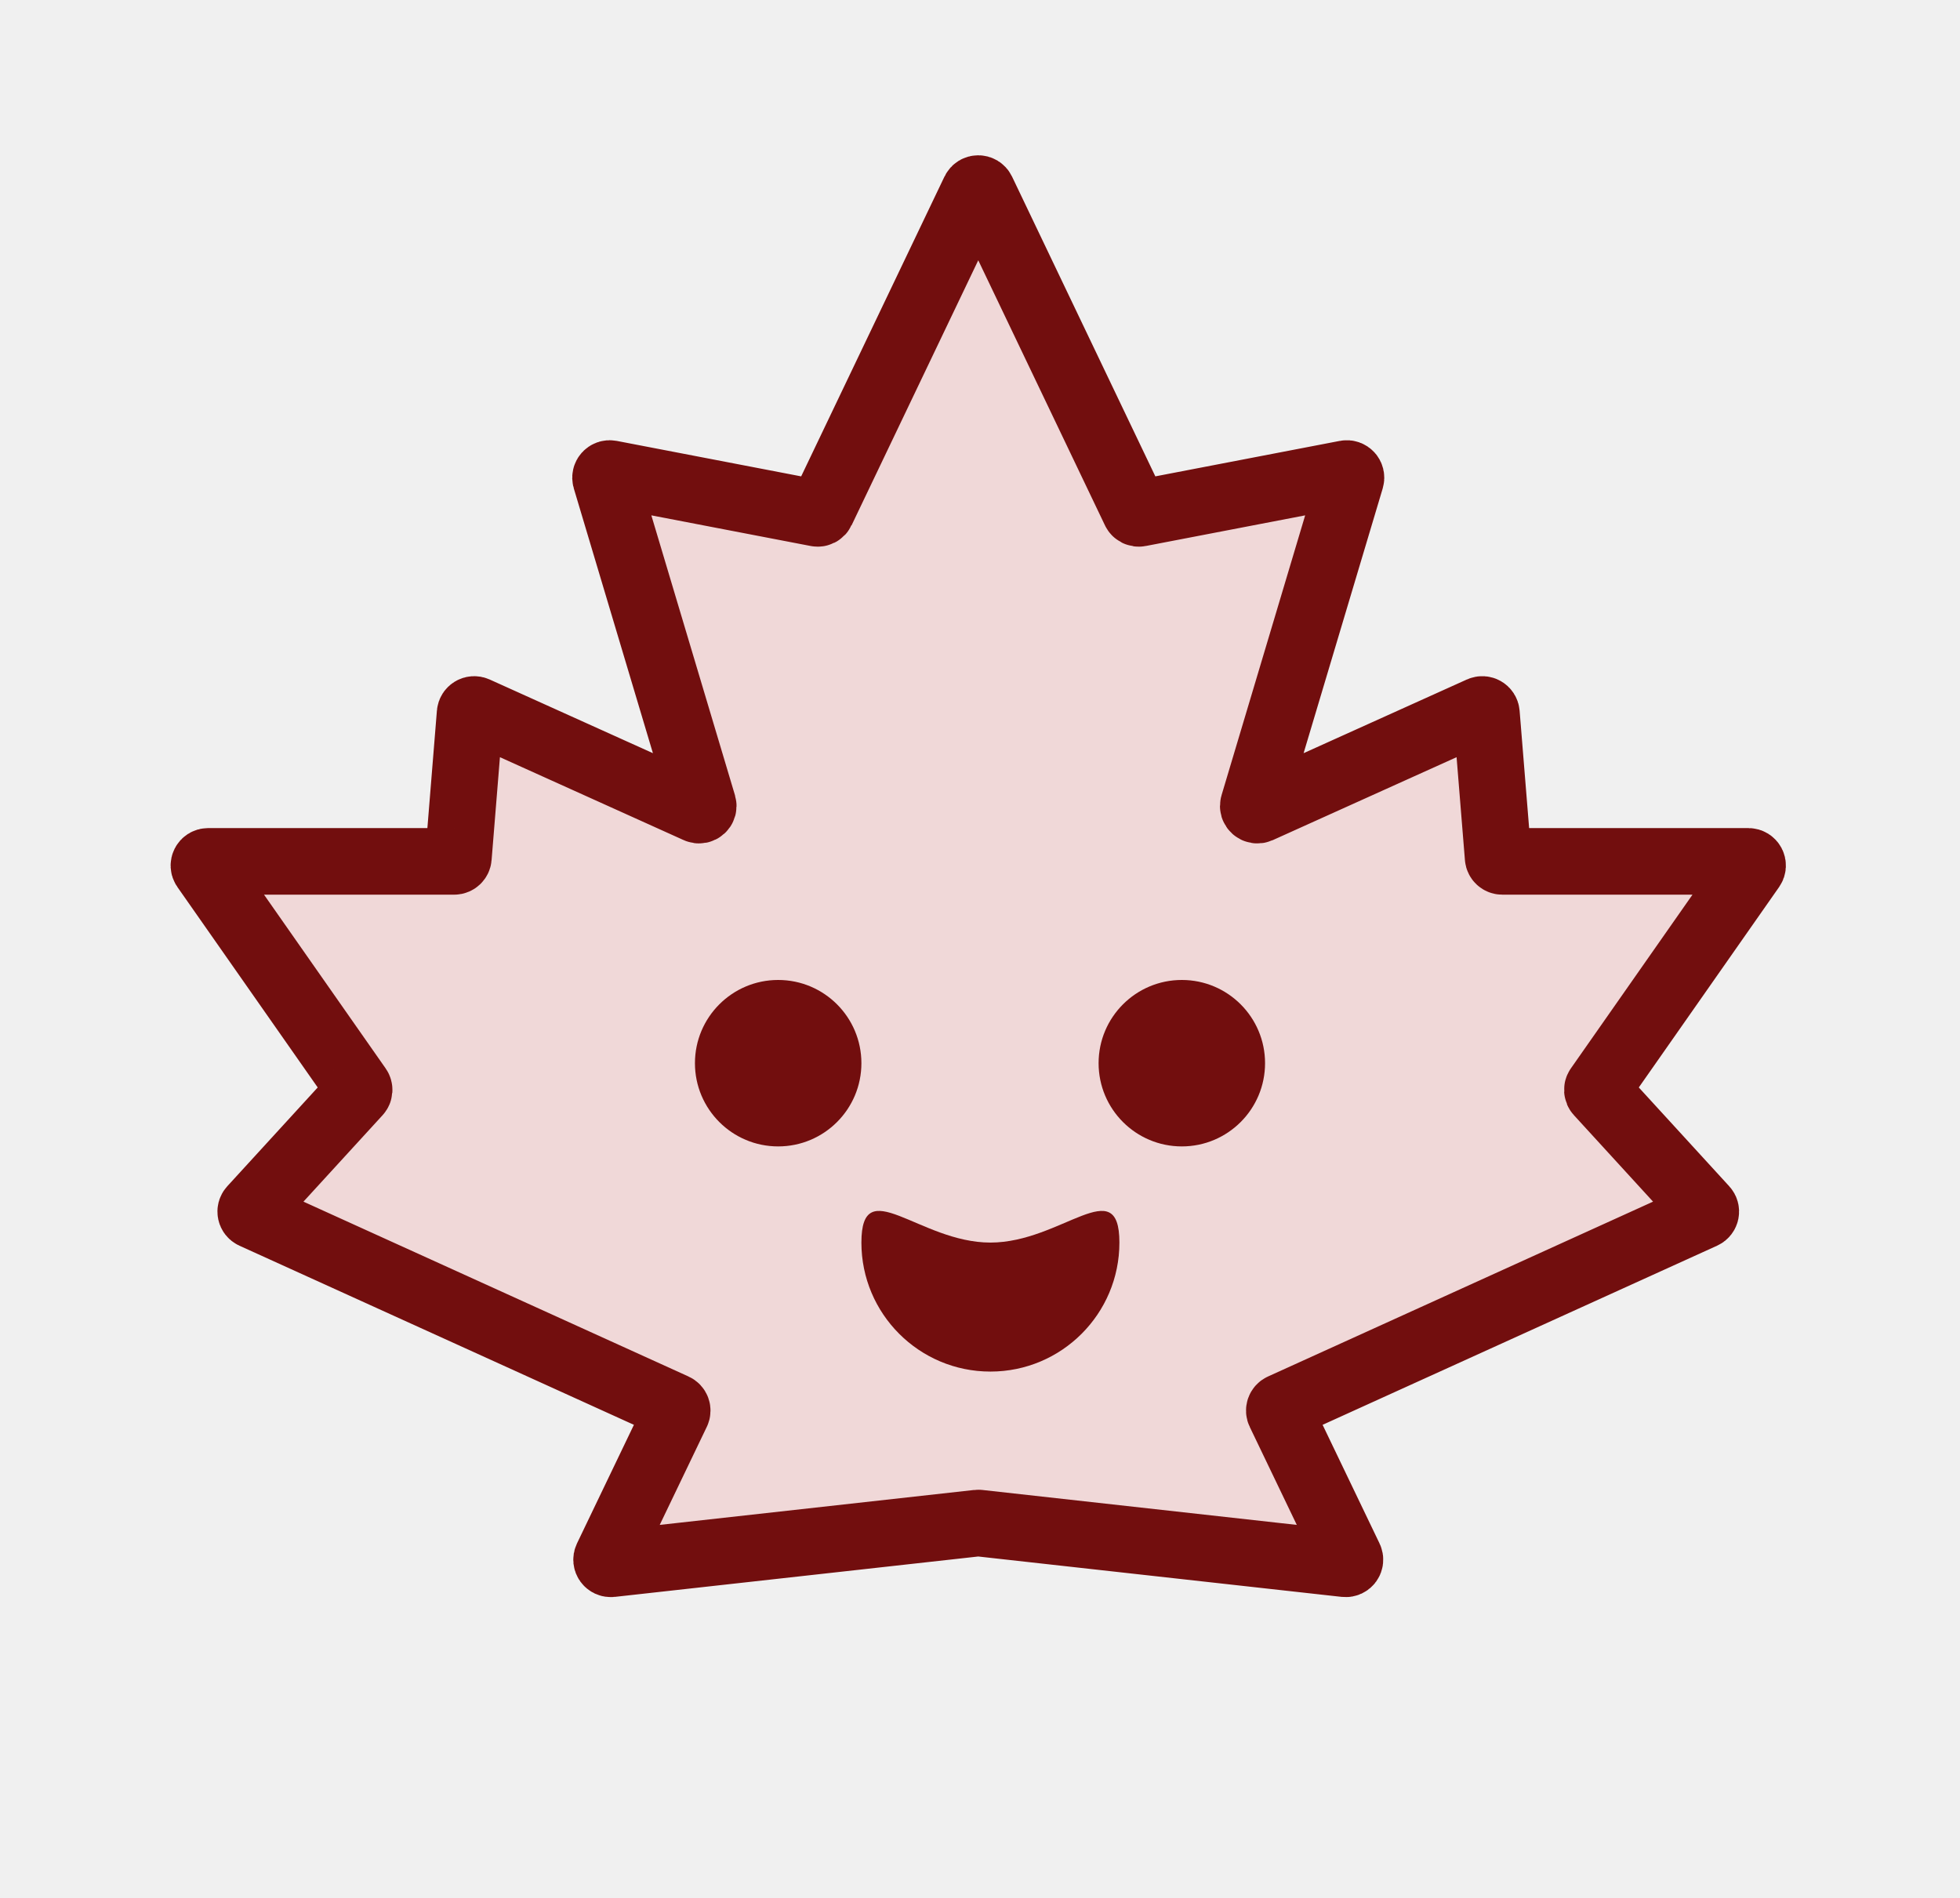
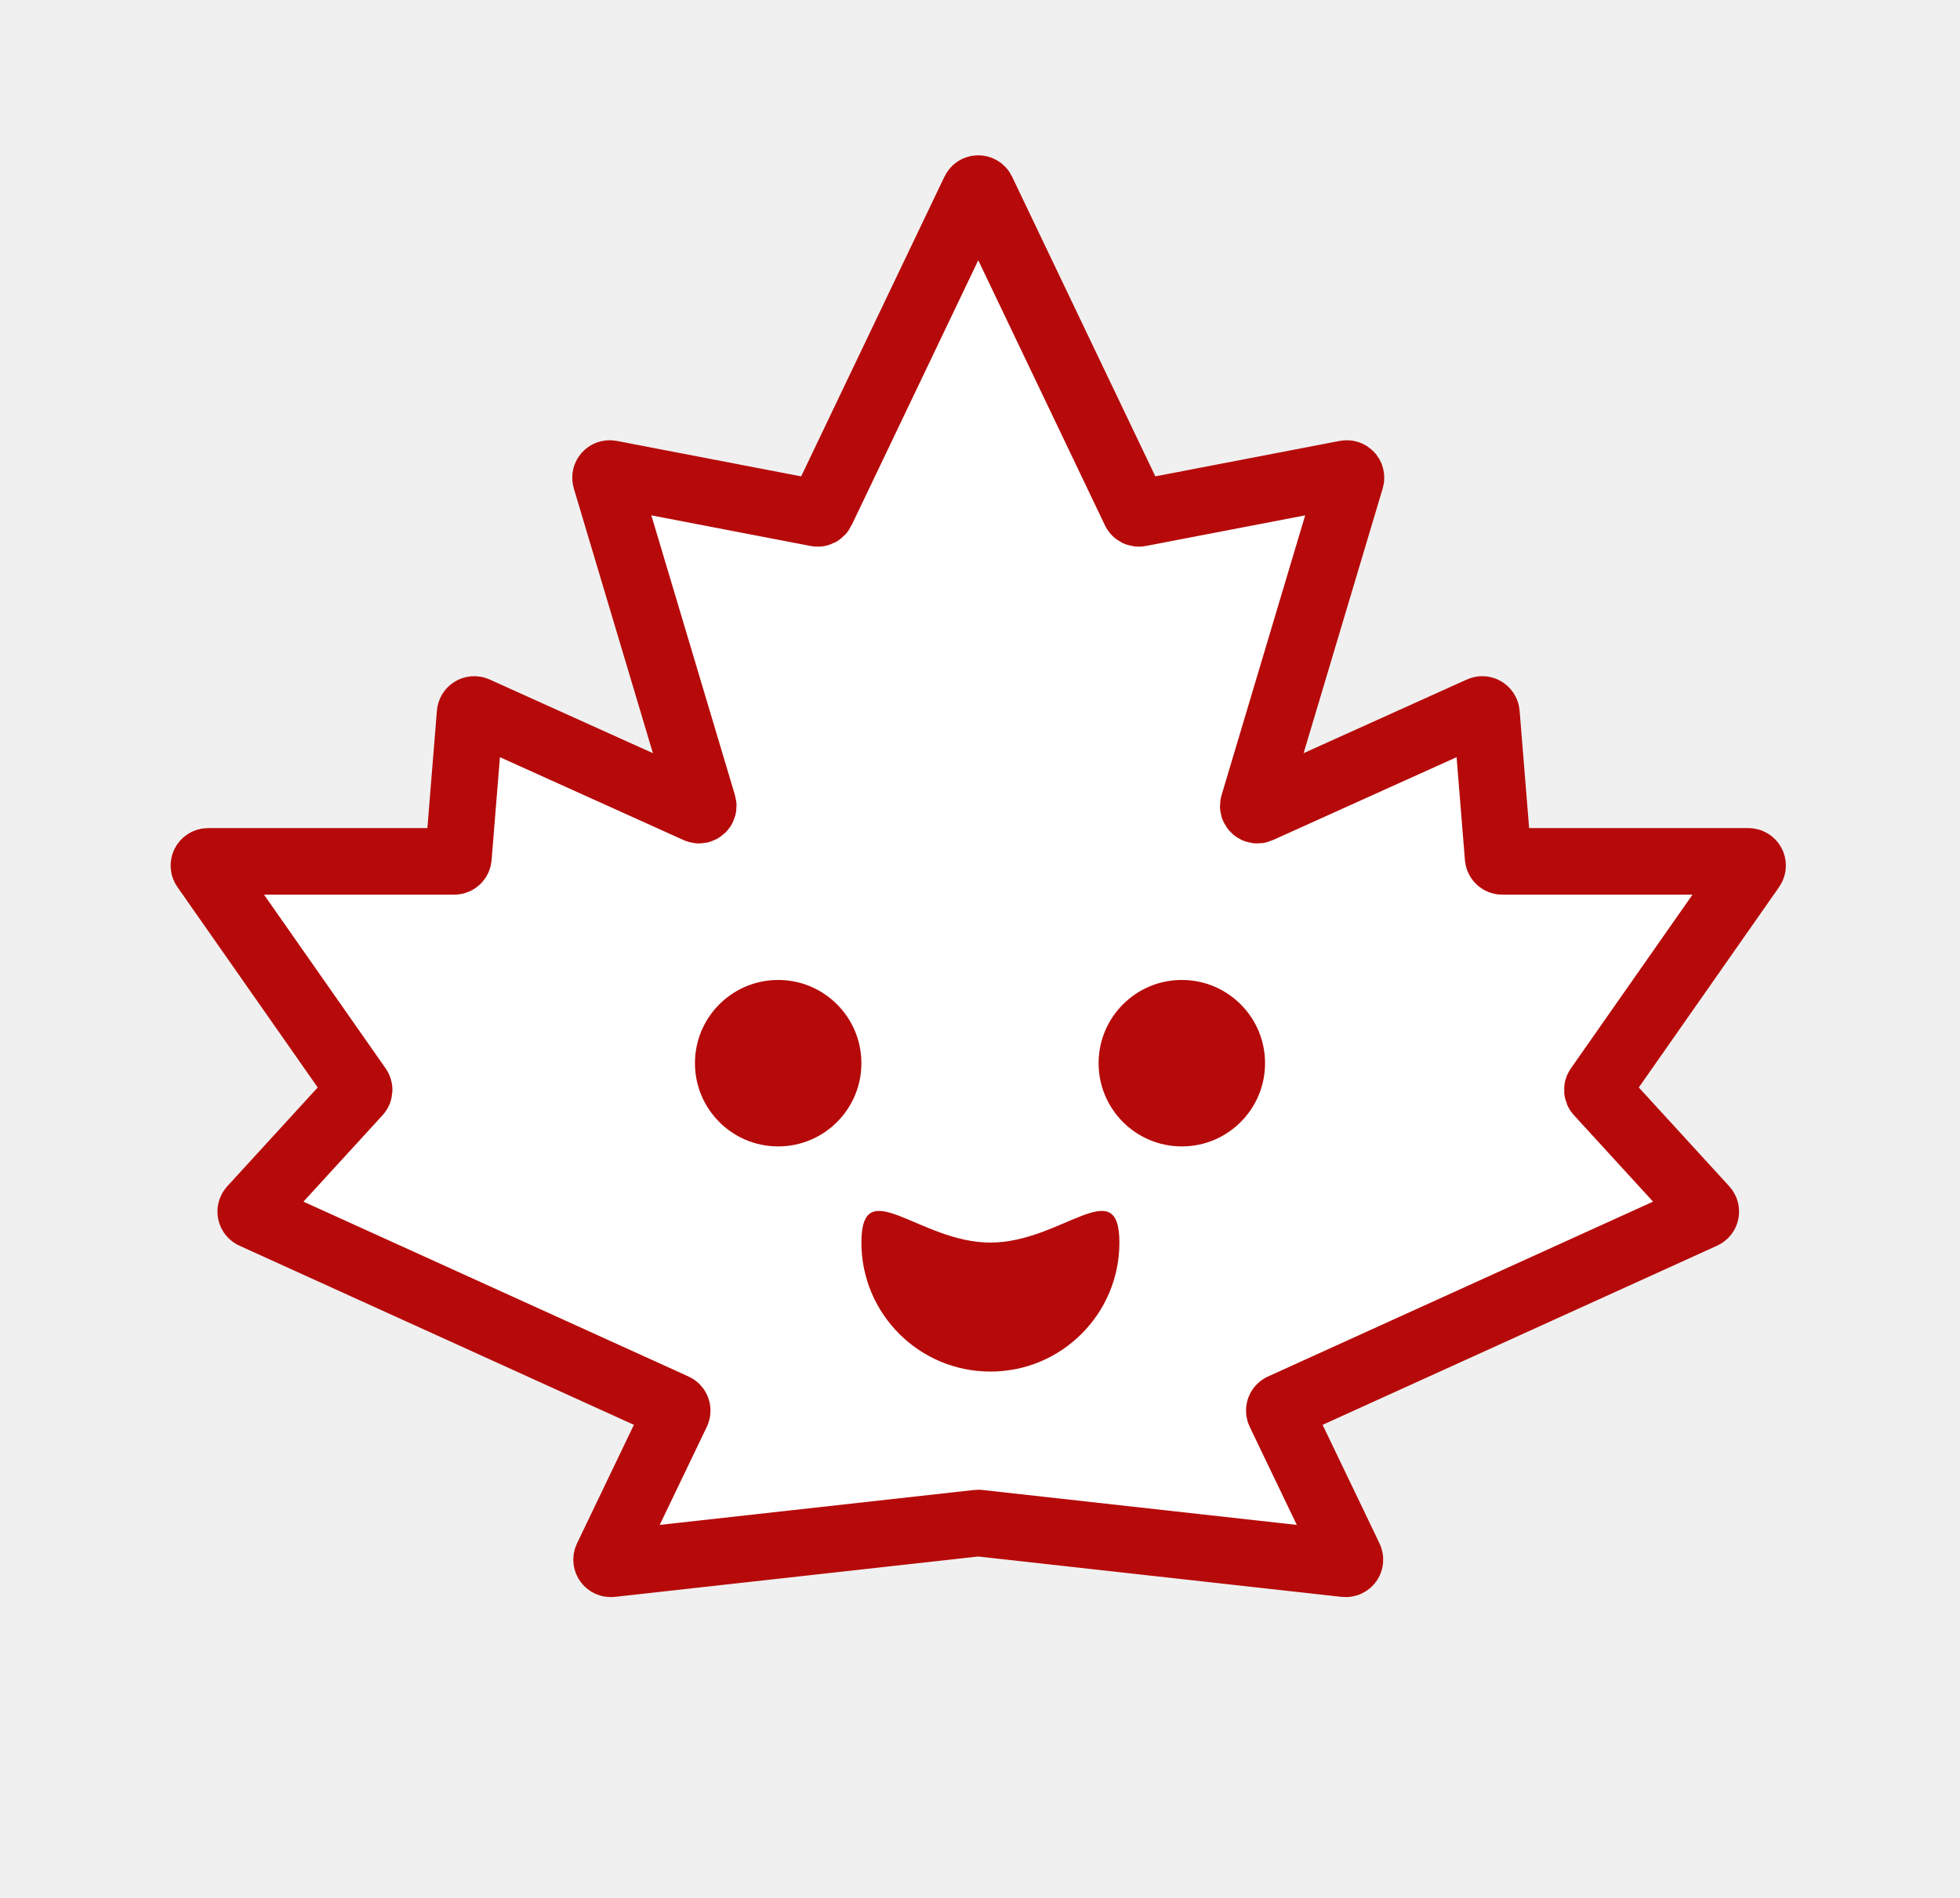
- <svg xmlns="http://www.w3.org/2000/svg" width="471" height="456" viewBox="0 0 471 456" fill="none">
-   <path d="M323.289 375.801L235.192 366.012C235.118 366.004 235.044 366.004 234.971 366.012L146.873 375.801C146.093 375.888 145.522 375.082 145.861 374.374L162.639 339.421C162.882 338.915 162.661 338.309 162.151 338.078L60.835 292.07C60.216 291.789 60.052 290.985 60.511 290.484L86.04 262.592C86.356 262.246 86.39 261.727 86.121 261.343L49.182 208.573C48.719 207.911 49.193 207 50.002 207H109.159C109.68 207 110.114 206.6 110.156 206.081L112.966 171.414C113.022 170.725 113.744 170.299 114.375 170.584L167.584 194.599C168.366 194.951 169.199 194.222 168.954 193.401L145.553 115.08C145.338 114.36 145.963 113.67 146.7 113.811L196.323 123.354C196.77 123.44 197.218 123.214 197.414 122.803L234.179 45.888C234.541 45.129 235.621 45.129 235.983 45.888L272.748 122.803C272.944 123.214 273.393 123.44 273.839 123.354L323.462 113.811C324.199 113.67 324.824 114.36 324.609 115.08L301.208 193.401C300.963 194.222 301.797 194.951 302.578 194.599L355.788 170.584C356.418 170.299 357.14 170.725 357.196 171.414L360.007 206.081C360.049 206.6 360.482 207 361.003 207H420.16C420.969 207 421.444 207.911 420.98 208.573L384.041 261.343C383.772 261.727 383.806 262.246 384.123 262.592L409.651 290.484C410.11 290.985 409.946 291.789 409.327 292.07L308.011 338.078C307.501 338.309 307.281 338.915 307.523 339.421L324.301 374.374C324.641 375.082 324.069 375.888 323.289 375.801Z" fill="#F0D8D8" stroke="#720E0E" stroke-width="16" />
-   <path d="M269 298.609C269 315.73 255.121 329.609 238 329.609C220.879 329.609 207 315.73 207 298.609C207 281.488 220.879 298.609 238 298.609C255.121 298.609 269 281.488 269 298.609Z" fill="#720E0E" />
-   <circle cx="187" cy="255.5" r="20" fill="#720E0E" />
-   <circle cx="284" cy="255.5" r="20" fill="#720E0E" />
+ <svg xmlns="http://www.w3.org/2000/svg" height="100%" stroke-miterlimit="10" style="fill-rule:nonzero;clip-rule:evenodd;stroke-linecap:round;stroke-linejoin:round;" version="1.1" viewBox="0 0 471 456" width="100%" xml:space="preserve">
+   <defs />
+   <g id="Untitled">
+     <path d="M323.289 375.801L235.192 366.012C235.118 366.004 235.044 366.004 234.971 366.012L146.873 375.801C146.093 375.888 145.522 375.082 145.861 374.374L162.639 339.421C162.882 338.915 162.661 338.309 162.151 338.078L60.835 292.07C60.216 291.789 60.052 290.985 60.511 290.484L86.04 262.592C86.356 262.246 86.39 261.727 86.121 261.343L49.182 208.573C48.719 207.911 49.193 207 50.002 207L109.159 207C109.68 207 110.114 206.6 110.156 206.081L112.966 171.414C113.022 170.725 113.744 170.299 114.375 170.584L167.584 194.599C168.366 194.951 169.199 194.222 168.954 193.401L145.553 115.08C145.338 114.36 145.963 113.67 146.7 113.811L196.323 123.354C196.77 123.44 197.218 123.214 197.414 122.803L234.179 45.888C234.541 45.129 235.621 45.129 235.983 45.888L272.748 122.803C272.944 123.214 273.393 123.44 273.839 123.354L323.462 113.811C324.199 113.67 324.824 114.36 324.609 115.08L301.208 193.401C300.963 194.222 301.797 194.951 302.578 194.599L355.788 170.584C356.418 170.299 357.14 170.725 357.196 171.414L360.007 206.081C360.049 206.6 360.482 207 361.003 207L420.16 207C420.969 207 421.444 207.911 420.98 208.573L384.041 261.343C383.772 261.727 383.806 262.246 384.123 262.592L409.651 290.484C410.11 290.985 409.946 291.789 409.327 292.07L308.011 338.078C307.501 338.309 307.281 338.915 307.523 339.421L324.301 374.374C324.641 375.082 324.069 375.888 323.289 375.801Z" fill="#ffffff" fill-rule="nonzero" opacity="1" stroke="#b60a0a" stroke-linecap="butt" stroke-linejoin="miter" stroke-width="16" />
+     <path d="M269 298.609C269 315.73 255.121 329.609 238 329.609C220.879 329.609 207 315.73 207 298.609C207 281.488 220.879 298.609 238 298.609C255.121 298.609 269 281.488 269 298.609Z" fill="#b60a0a" fill-rule="nonzero" opacity="1" stroke="none" />
+     <path d="M167 255.5C167 244.454 175.954 235.5 187 235.5C198.046 235.5 207 244.454 207 255.5C207 266.546 198.046 275.5 187 275.5C175.954 275.5 167 266.546 167 255.5Z" fill="#b60a0a" fill-rule="nonzero" opacity="1" stroke="none" />
+     <path d="M264 255.5C264 244.454 272.954 235.5 284 235.5C295.046 235.5 304 244.454 304 255.5C304 266.546 295.046 275.5 284 275.5C272.954 275.5 264 266.546 264 255.5Z" fill="#b60a0a" fill-rule="nonzero" opacity="1" stroke="none" />
+   </g>
</svg>
